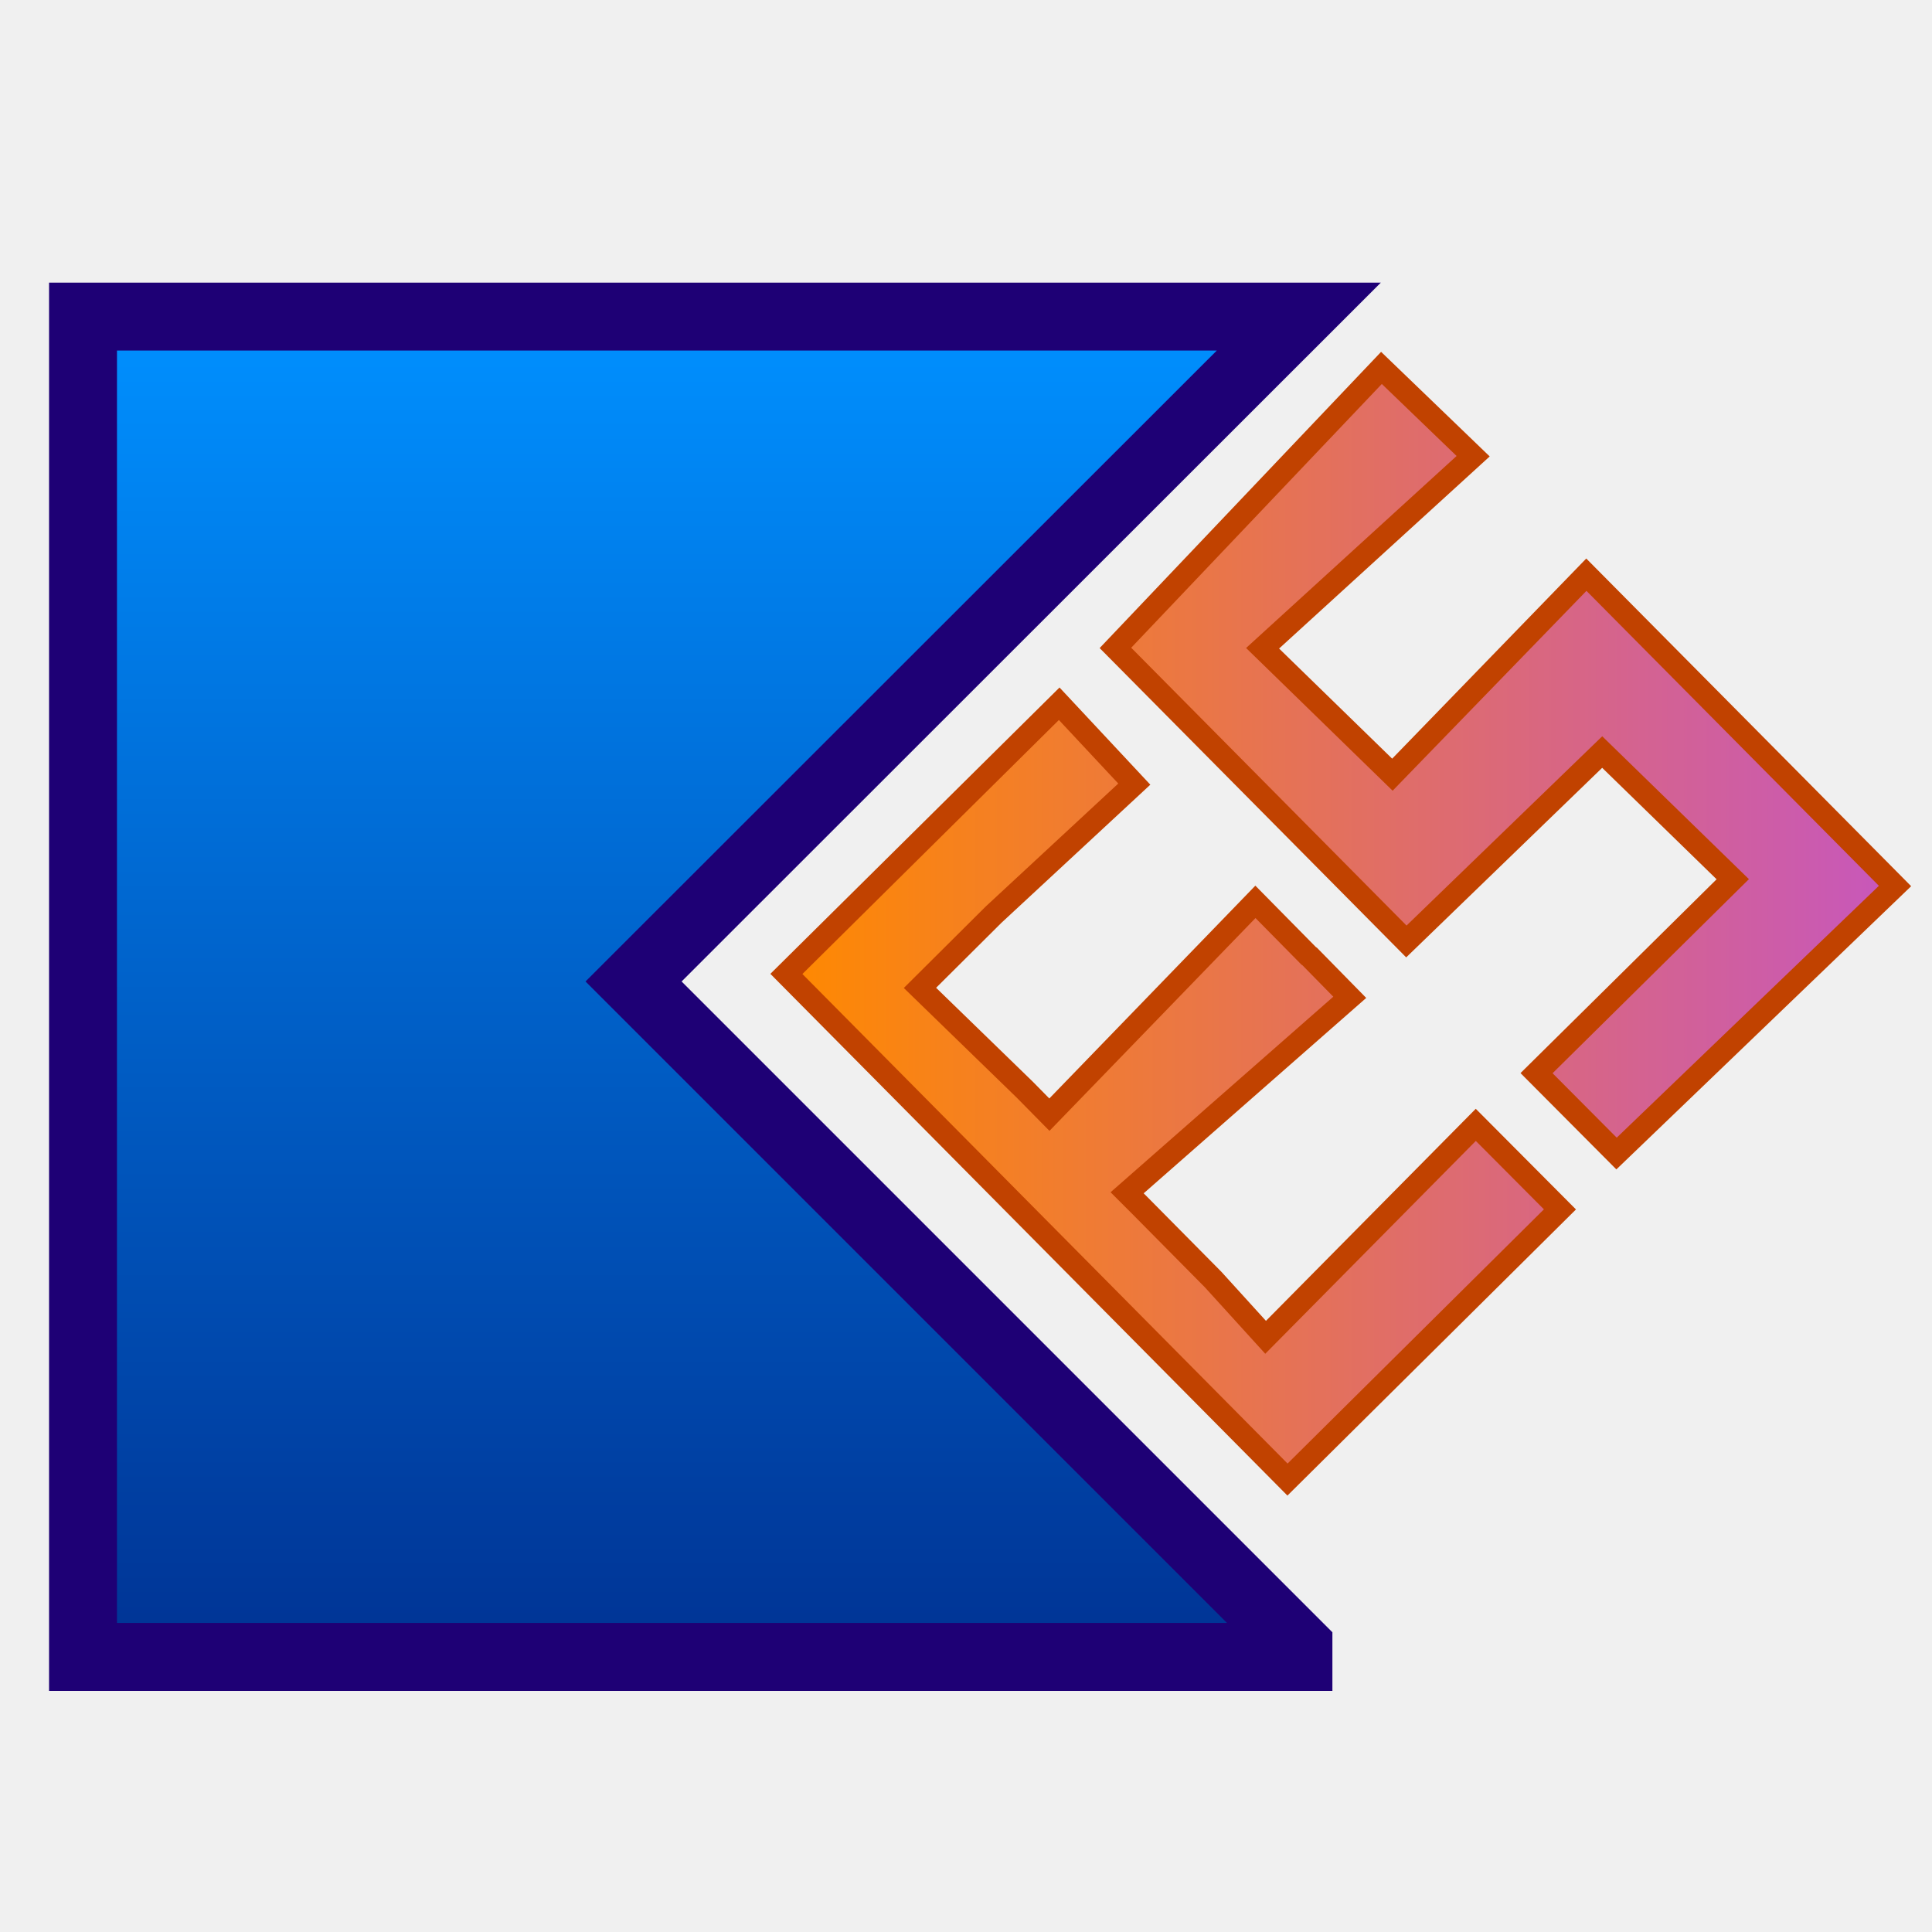
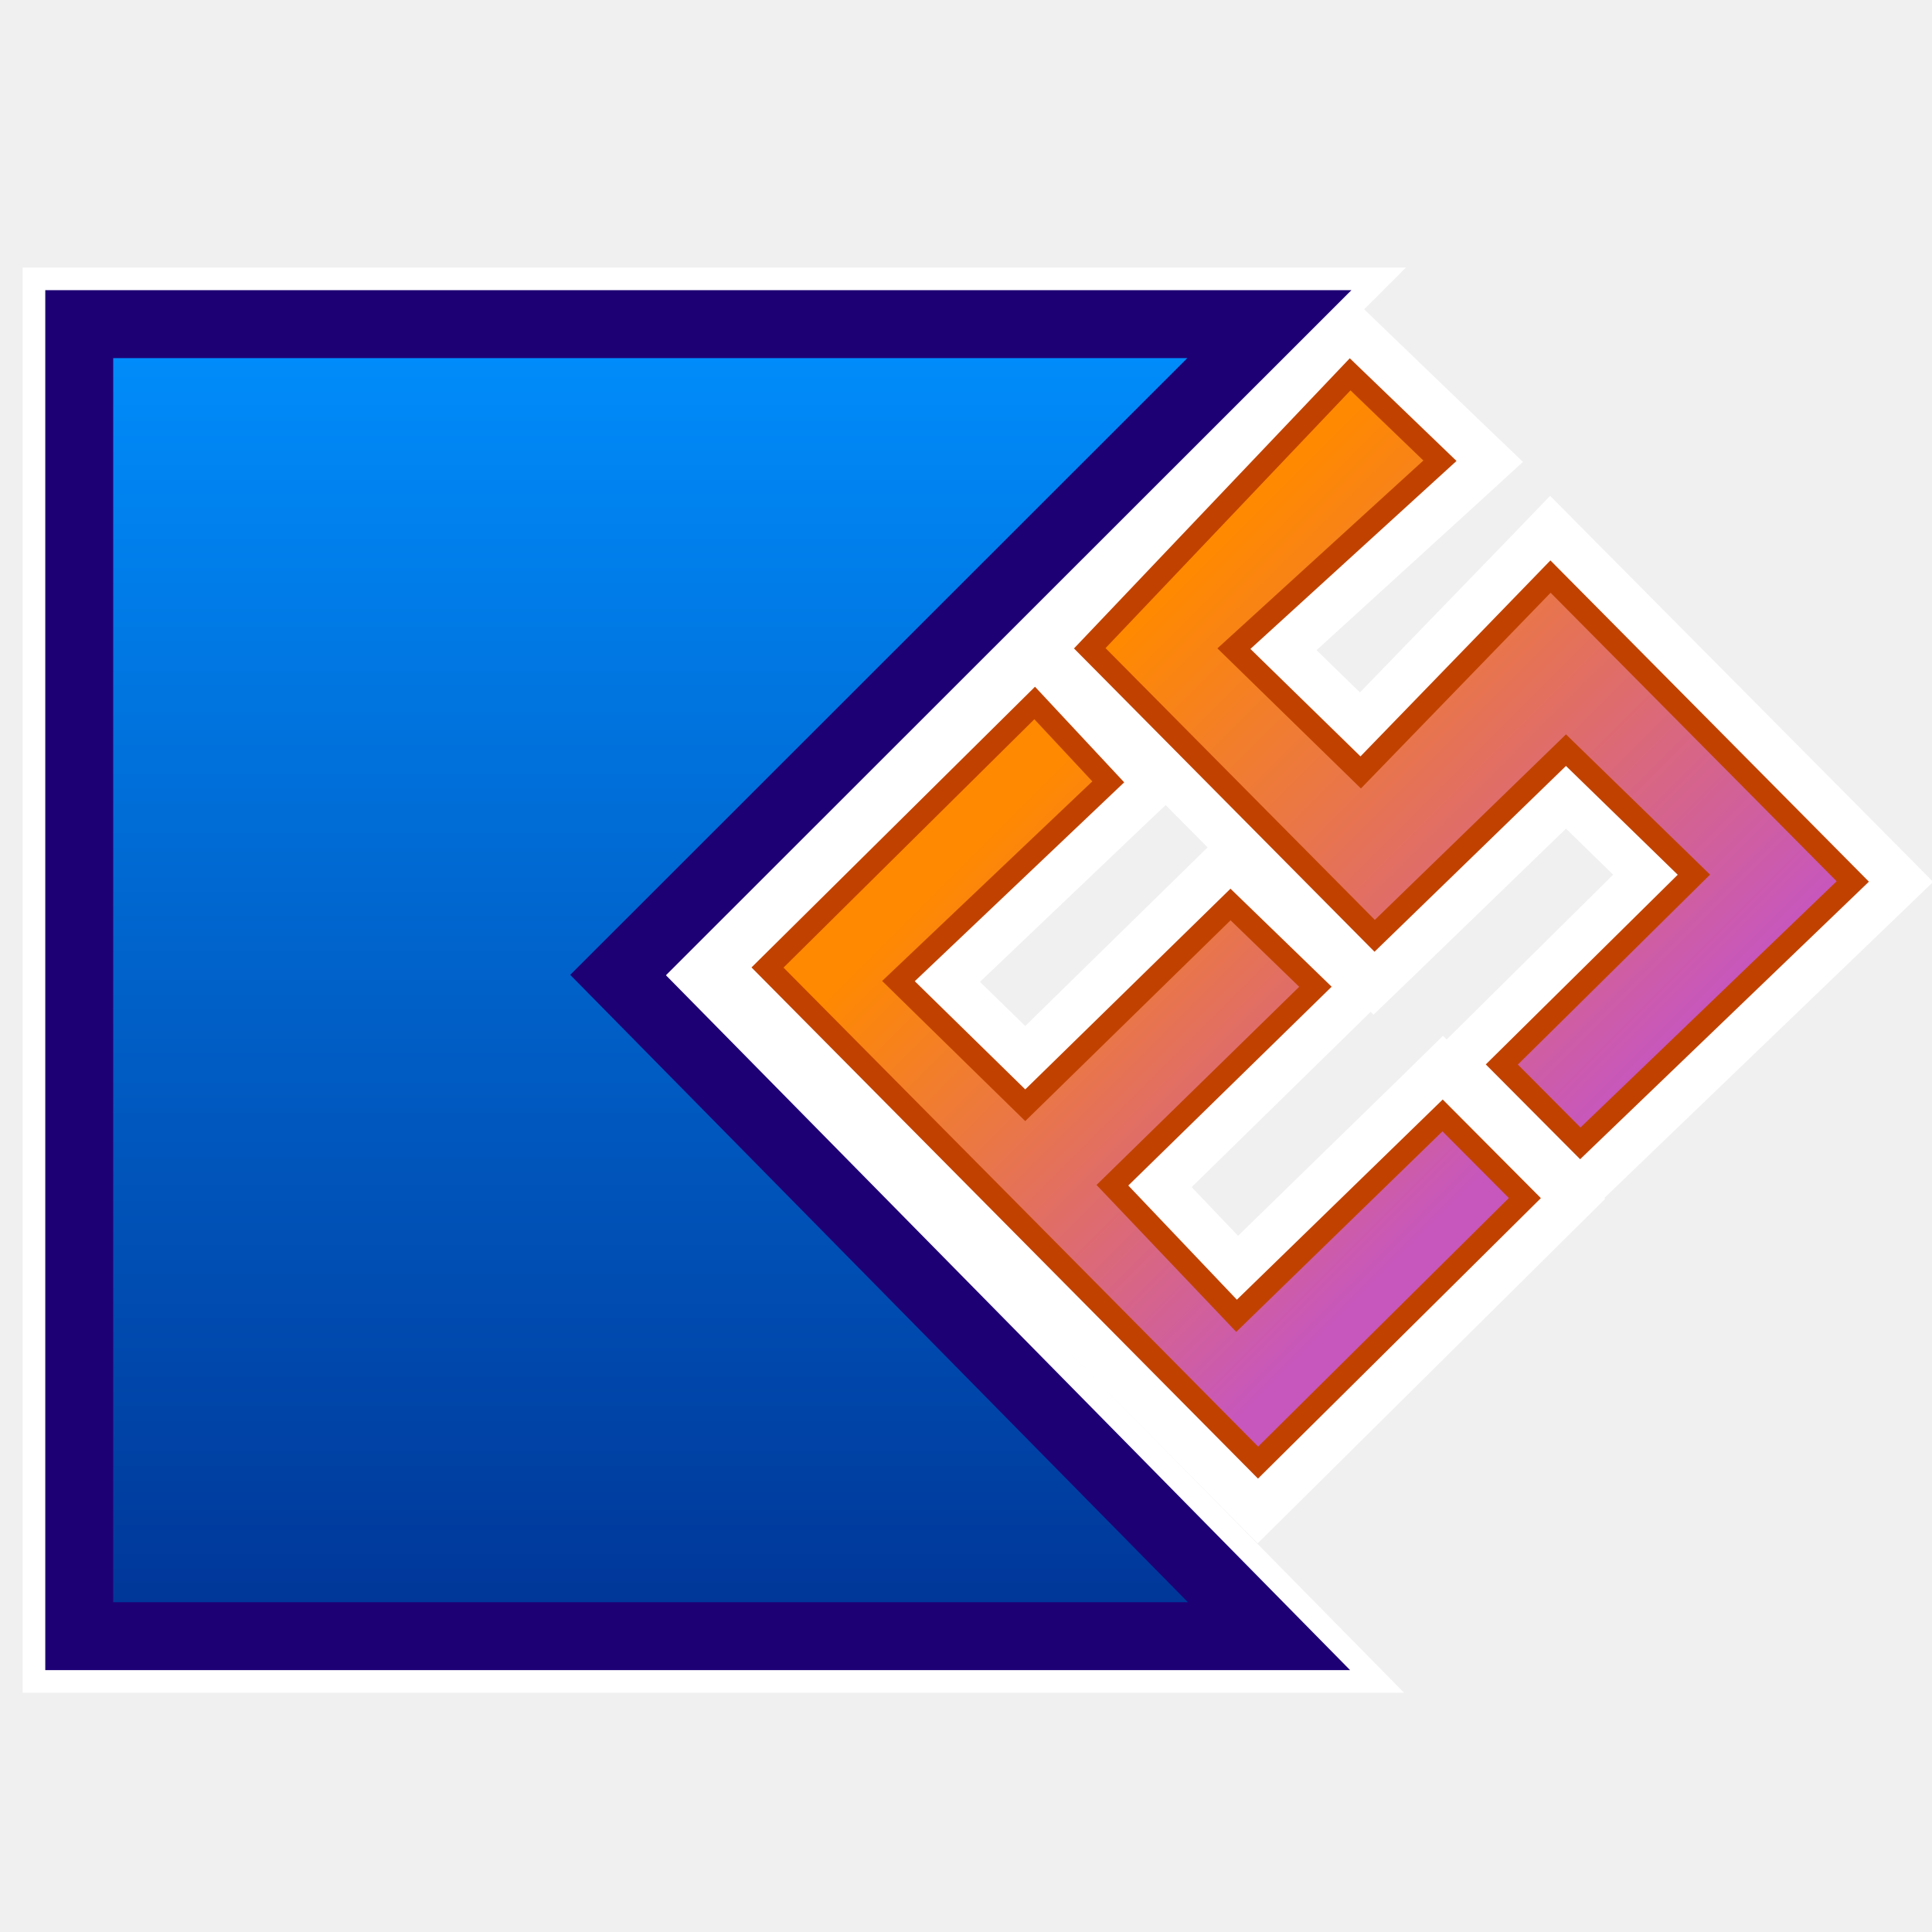
<svg xmlns="http://www.w3.org/2000/svg" version="1.1" id="Capa_1" x="0px" y="0px" viewBox="0 0 512 512" style="enable-background:new 0 0 512 512;" xml:space="preserve">
  <style type="text/css">
- 	.st0{fill:url(#SVGID_1_);stroke:#1E0075;stroke-width:18;stroke-miterlimit:10;}
- 	.st1{fill:none;stroke:#000000;stroke-miterlimit:10;}
- 	.st2{fill:url(#SVGID_2_);}
- 	.st3{fill:url(#SVGID_3_);}
- 	.st4{fill:none;stroke:#C14200;stroke-width:6;stroke-miterlimit:10;}
+ 	.st0{fill:url(#SVGID_1_);}
+ 	.st1{fill:#FFFFFF;}
+ 	.st2{fill:none;stroke:#1E0075;stroke-width:18;stroke-miterlimit:10;}
+ 	.st3{fill:none;stroke:#000000;stroke-miterlimit:10;}
+ 	.st4{fill:url(#SVGID_2_);}
+ 	.st5{fill:url(#SVGID_3_);}
+ 	.st6{fill:none;stroke:#C14200;stroke-width:6;stroke-miterlimit:10;}
</style>
-   <linearGradient id="SVGID_1_" gradientUnits="userSpaceOnUse" x1="183.078" y1="83.882" x2="183.078" y2="439.12">
-     <stop offset="0" style="stop-color:#0090FF" />
-     <stop offset="1" style="stop-color:#003394" />
-   </linearGradient>
-   <polygon class="st0" points="344.2,83.9 172,83.9 22,83.9 22,273.7 22,436.3 22,437.7 22,439.1 344.1,439.1 344.1,436.3   167.9,260.1 " />
-   <path class="st1" d="M210.1,149.2" />
  <g>
-     <g>
-       <linearGradient id="SVGID_2_" gradientUnits="userSpaceOnUse" x1="208.428" y1="244.823" x2="502.165" y2="244.823">
-         <stop offset="0" style="stop-color:#FF8900" />
-         <stop offset="1" style="stop-color:#C757BC" />
-       </linearGradient>
-       <polygon class="st2" points="391.1,298.1 335.4,354.4 321.5,339.1 302,319.4 298.7,316.1 357.7,264.3 347.1,253.5 346.8,253.3     332.7,239 278.1,295.4 271.6,288.8 243.8,261.8 263.3,242.4 300.6,207.8 280.7,186.5 208.4,258.1 274.8,325.1 341.2,392.1     413.4,320.5   " />
-       <linearGradient id="SVGID_3_" gradientUnits="userSpaceOnUse" x1="208.428" y1="244.823" x2="502.165" y2="244.823">
-         <stop offset="0" style="stop-color:#FF8900" />
-         <stop offset="1" style="stop-color:#C757BC" />
-       </linearGradient>
-       <polygon class="st3" points="369,205.3 420.4,152.3 502.2,234.8 428.4,305.7 407.2,284.4 459.2,233 424.6,199.3 372.7,249.5     295.6,171.7 366.1,97.5 390.4,120.9 334.6,171.8   " />
-     </g>
-     <g>
-       <polygon class="st1" points="391.1,298.1 335.4,354.4 321.5,339.1 302,319.4 298.7,316.1 357.7,264.3 347.1,253.5 346.8,253.3     332.7,239 278.1,295.4 271.6,288.8 243.8,261.8 263.3,242.4 300.6,207.8 280.7,186.5 208.4,258.1 274.8,325.1 341.2,392.1     413.4,320.5   " />
-       <polygon class="st1" points="369,205.3 420.4,152.3 502.2,234.8 428.4,305.7 407.2,284.4 459.2,233 424.6,199.3 372.7,249.5     295.6,171.7 366.1,97.5 390.4,120.9 334.6,171.8   " />
-     </g>
-     <g>
-       <polygon class="st4" points="391.1,298.1 335.4,354.4 321.5,339.1 302,319.4 298.7,316.1 357.7,264.3 347.1,253.5 346.8,253.3     332.7,239 278.1,295.4 271.6,288.8 243.8,261.8 263.3,242.4 300.6,207.8 280.7,186.5 208.4,258.1 274.8,325.1 341.2,392.1     413.4,320.5   " />
-       <polygon class="st4" points="369,205.3 420.4,152.3 502.2,234.8 428.4,305.7 407.2,284.4 459.2,233 424.6,199.3 372.7,249.5     295.6,171.7 366.1,97.5 390.4,120.9 334.6,171.8   " />
-     </g>
+     <linearGradient id="SVGID_1_" gradientUnits="userSpaceOnUse" x1="183.985" y1="433.6" x2="183.985" y2="70.945" gradientTransform="matrix(1 0 0 -1 0 512)">
+       <stop offset="0" style="stop-color:#0090FF" />
+       <stop offset="1" style="stop-color:#003394" />
+     </linearGradient>
+     <polygon class="st0" points="13.5,441.1 13.5,78.4 354.5,78.4 174.4,258.4 354.2,441.1  " />
+     <path class="st1" d="M336.4,85.9L163.8,258.4l172.5,175.2H21v-1.4v-1.4V271.7V85.9h146.8H336.4 M372.6,70.9h-36.2H167.8H21H6v15   v185.8v159.1v1.4v1.4v15h15h315.3h35.8L346.9,423l-162-164.6L347,96.5L372.6,70.9L372.6,70.9z" />
+     <polygon class="st2" points="336.4,85.9 167.8,85.9 21,85.9 21,271.7 21,430.8 21,432.2 21,433.6 336.3,433.6 336.3,433.6    163.8,258.4  " />
  </g>
+   <path class="st3" d="M205.1,149.8" />
+   <g>
+     <linearGradient id="SVGID_2_" gradientUnits="userSpaceOnUse" x1="249.619" y1="279.414" x2="360.652" y2="168.381" gradientTransform="matrix(1 0 0 -1 0 512)">
+       <stop offset="0" style="stop-color:#FF8900" />
+       <stop offset="1" style="stop-color:#C757BC" />
+     </linearGradient>
+     <polygon class="st4" points="192.8,256.3 274.4,175.6 304.2,207.5 248.9,260.1 271.7,282.4 326.1,229.2 359.3,261.5 305.3,314.3    327.9,338 382.3,285 414.7,317.5 333.4,398.2  " />
+     <path class="st1" d="M274.2,186.3l19.5,20.8L238.1,260l33.6,32.9l54.4-53.2l22.5,21.8l-53.8,52.7l33,34.6l54.5-53.1l21.8,21.9   l-70.7,70.1l-130-131.2L274.2,186.3 M274.6,164.8l-11,10.9l-70.8,70.1l-10.7,10.6l10.6,10.7l130,131.2l10.6,10.7l10.7-10.6   l70.7-70.1l10.7-10.6l-10.6-10.7L392.9,285l-10.5-10.5l-10.6,10.4l-43.7,42.6l-12.3-12.9l43.2-42.3l11-10.8L359,250.7l-22.5-21.8   L326,218.7l-10.4,10.2l-43.9,43l-12-11.7L304,218l10.8-10.2l-10.2-10.9l-19.5-20.8L274.6,164.8L274.6,164.8z" />
+   </g>
+   <g>
+     <linearGradient id="SVGID_3_" gradientUnits="userSpaceOnUse" x1="327.025" y1="372.689" x2="453.777" y2="245.937" gradientTransform="matrix(1 0 0 -1 0 512)">
+       <stop offset="0" style="stop-color:#FF8900" />
+       <stop offset="1" style="stop-color:#C757BC" />
+     </linearGradient>
+     <polygon class="st5" points="387.4,282.1 438.2,231.9 415,209.3 364.1,258.5 278.3,171.9 357.6,88.6 392.5,122.3 337.9,172.1    360.5,194.1 410.9,142.1 501.7,233.7 418.7,313.5  " />
+     <path class="st1" d="M357.8,99.2l23.8,22.9L327,171.9l33.7,32.8l50.3-51.9l80.1,80.7L418.8,303L398,282.1l50.9-50.3l-33.9-33   L364.3,248l-75.5-76.1L357.8,99.2 M357.3,77.9l-10.4,10.9l-69,72.6l-10,10.6l10.2,10.3l75.5,76.1l10.4,10.5l10.7-10.3l40.3-39   l12.5,12.2l-40,39.6l-10.7,10.6l10.6,10.7l20.7,20.8l10.4,10.4l10.6-10.2l72.2-69.4l11-10.6L501.7,223l-80.1-80.7l-10.8-10.9   l-10.6,11l-39.8,41.1l-11.5-11.2l42.9-39.1l11.8-10.8L392,111.3l-23.8-22.9L357.3,77.9L357.3,77.9z" />
+   </g>
+   <g>
+     <polygon class="st3" points="382.3,295.6 327.7,348.7 327.7,348.7 298,317.4 294.8,314.1 348.6,261.5 339.2,251.9 338.9,251.7    326.1,239.7 271.7,292.9 265.3,286.4 238.1,260 257.2,241 293.7,207.2 274.2,186.3 203.4,256.4 268.4,322 333.4,387.6 404.1,317.5     " />
+     <polygon class="st3" points="360.6,204.7 410.9,152.8 491,233.6 418.8,303 398,282.1 448.9,231.8 415,198.8 364.3,248 288.8,171.8    357.8,99.2 381.6,122.1 327,171.9  " />
+   </g>
+   <polygon class="st6" points="382.3,295.6 327.7,348.7 327.7,348.7 294.8,314.1 294.8,314.1 348.6,261.5 348.6,261.5 348.6,261.5   326.1,239.7 271.7,292.9 271.7,292.9 238.1,260 238.1,260 293.7,207.2 274.2,186.3 203.4,256.4 268.4,322 333.4,387.6 404.1,317.5   " />
+   <polygon class="st6" points="360.6,204.7 410.9,152.8 491,233.6 418.8,303 398,282.1 448.9,231.8 415,198.8 364.3,248 288.8,171.8   357.8,99.2 381.6,122.1 327,171.9 " />
</svg>
